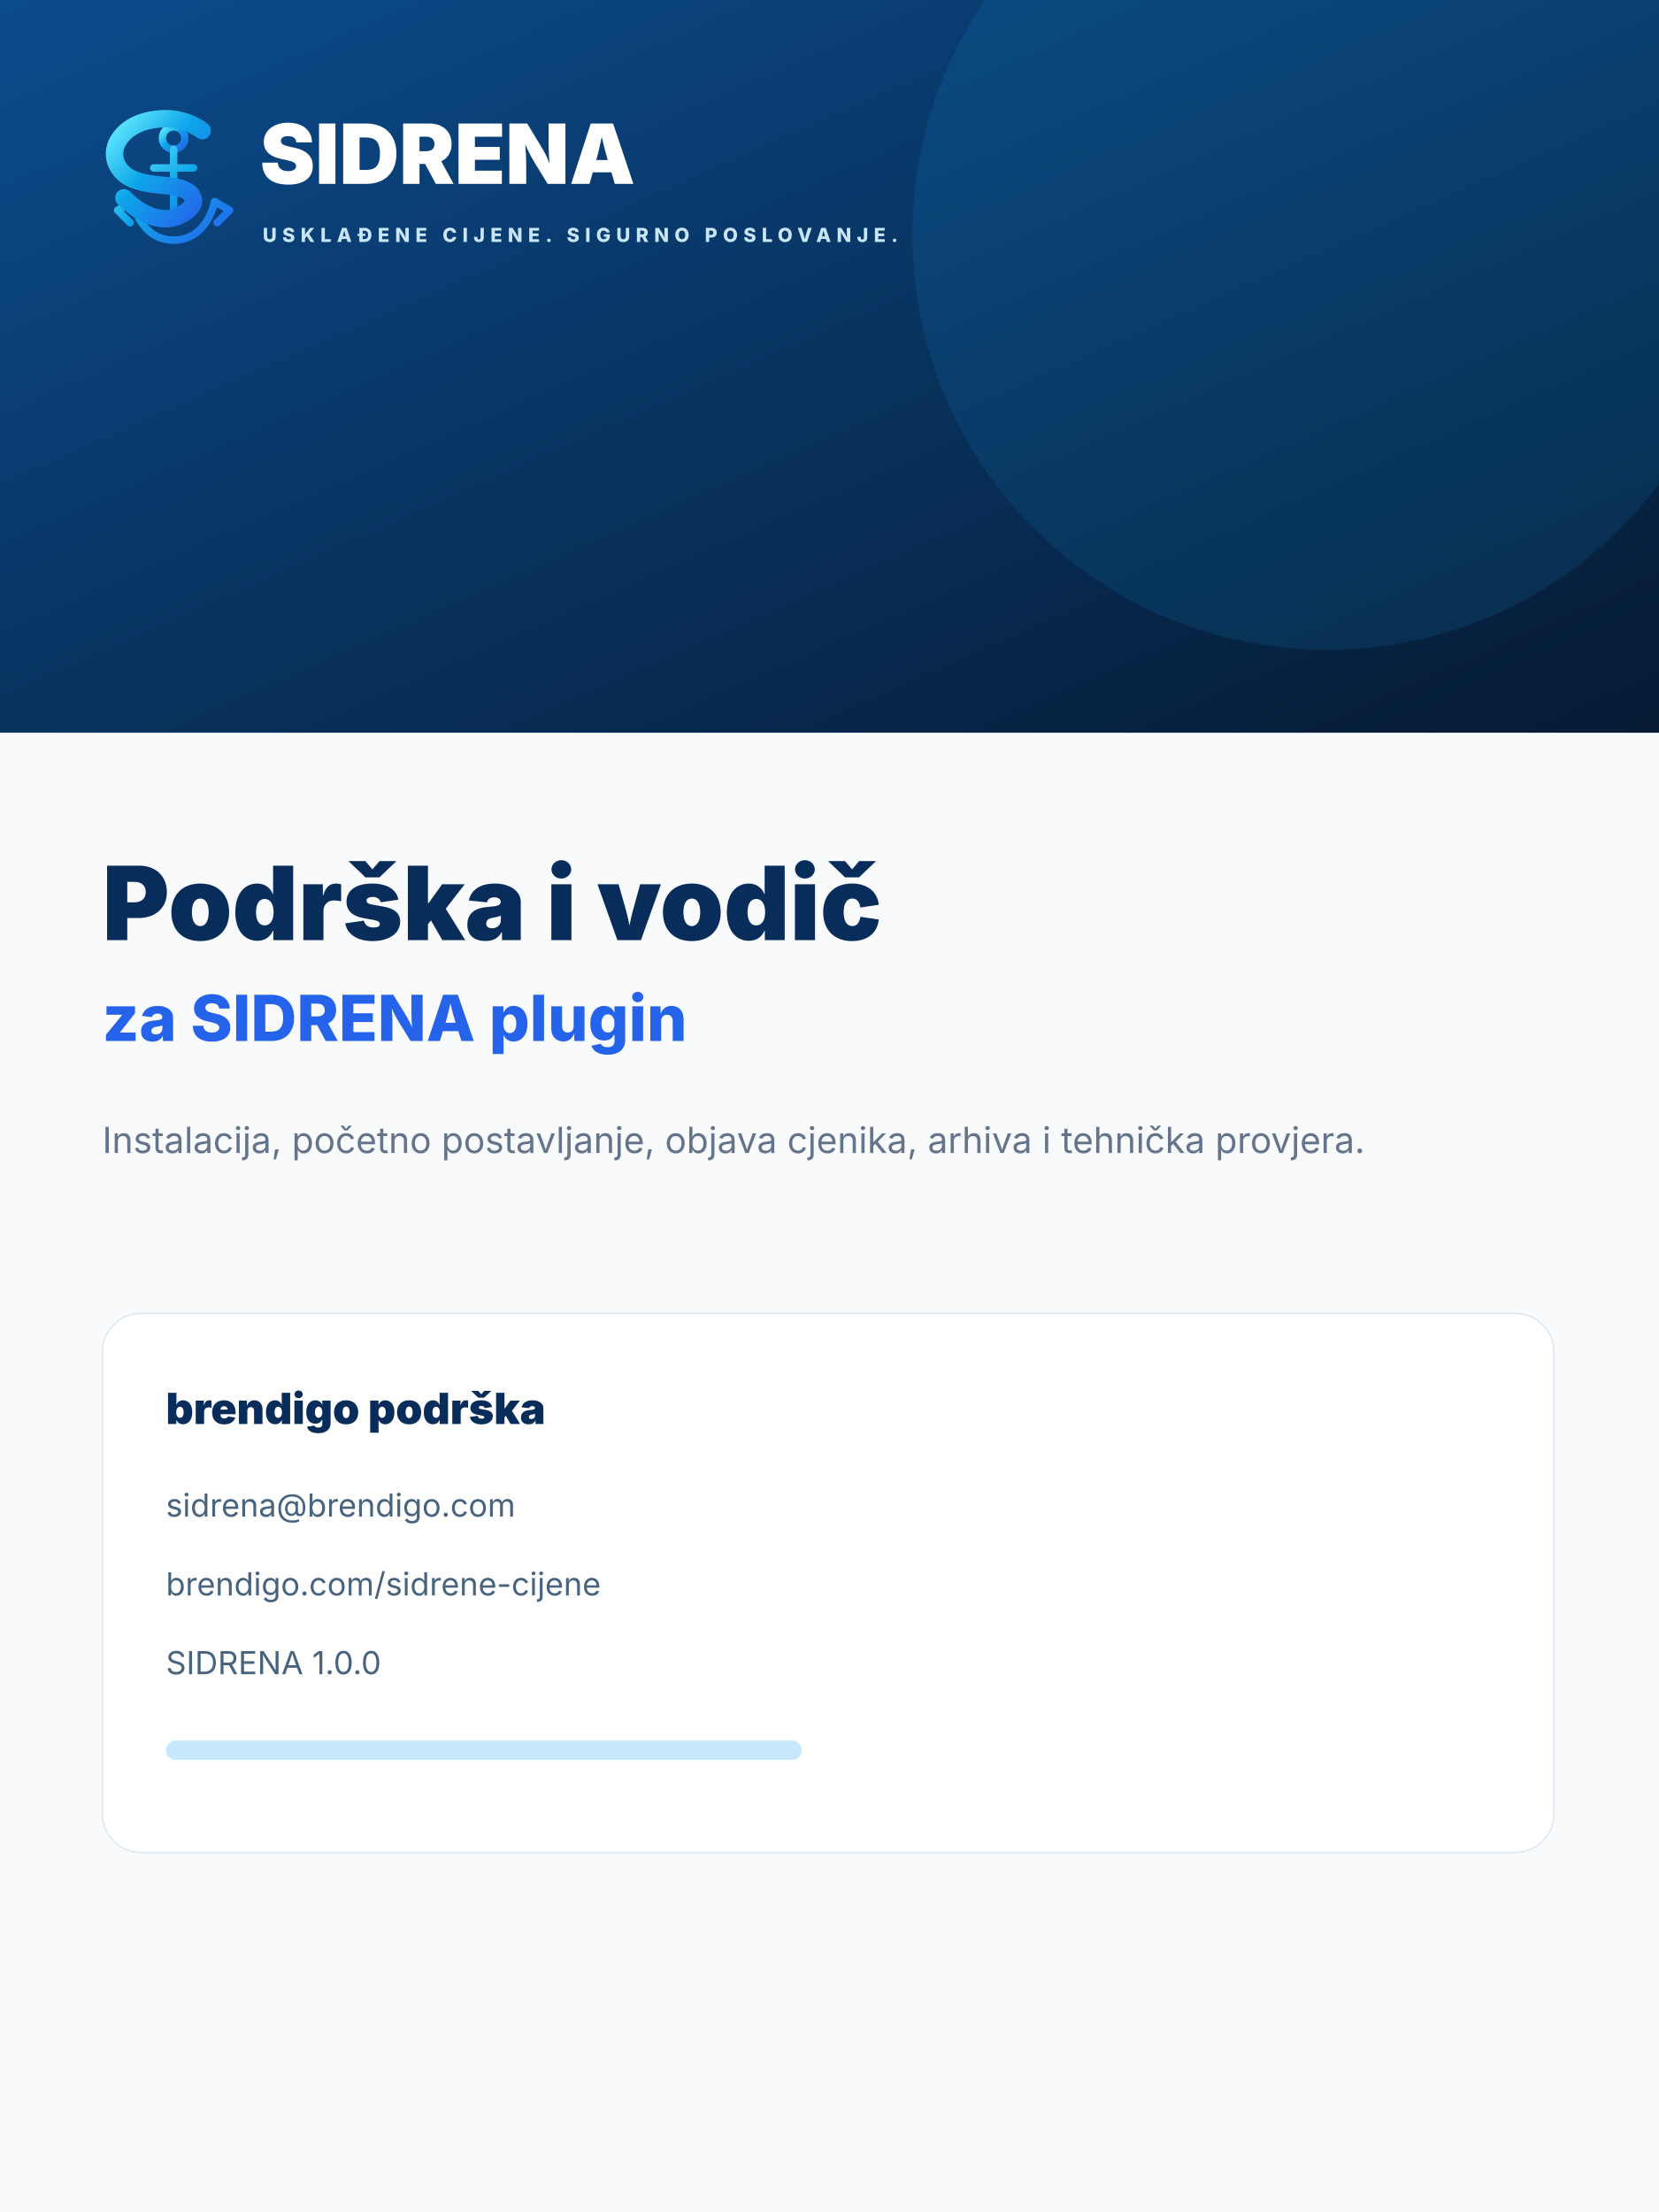
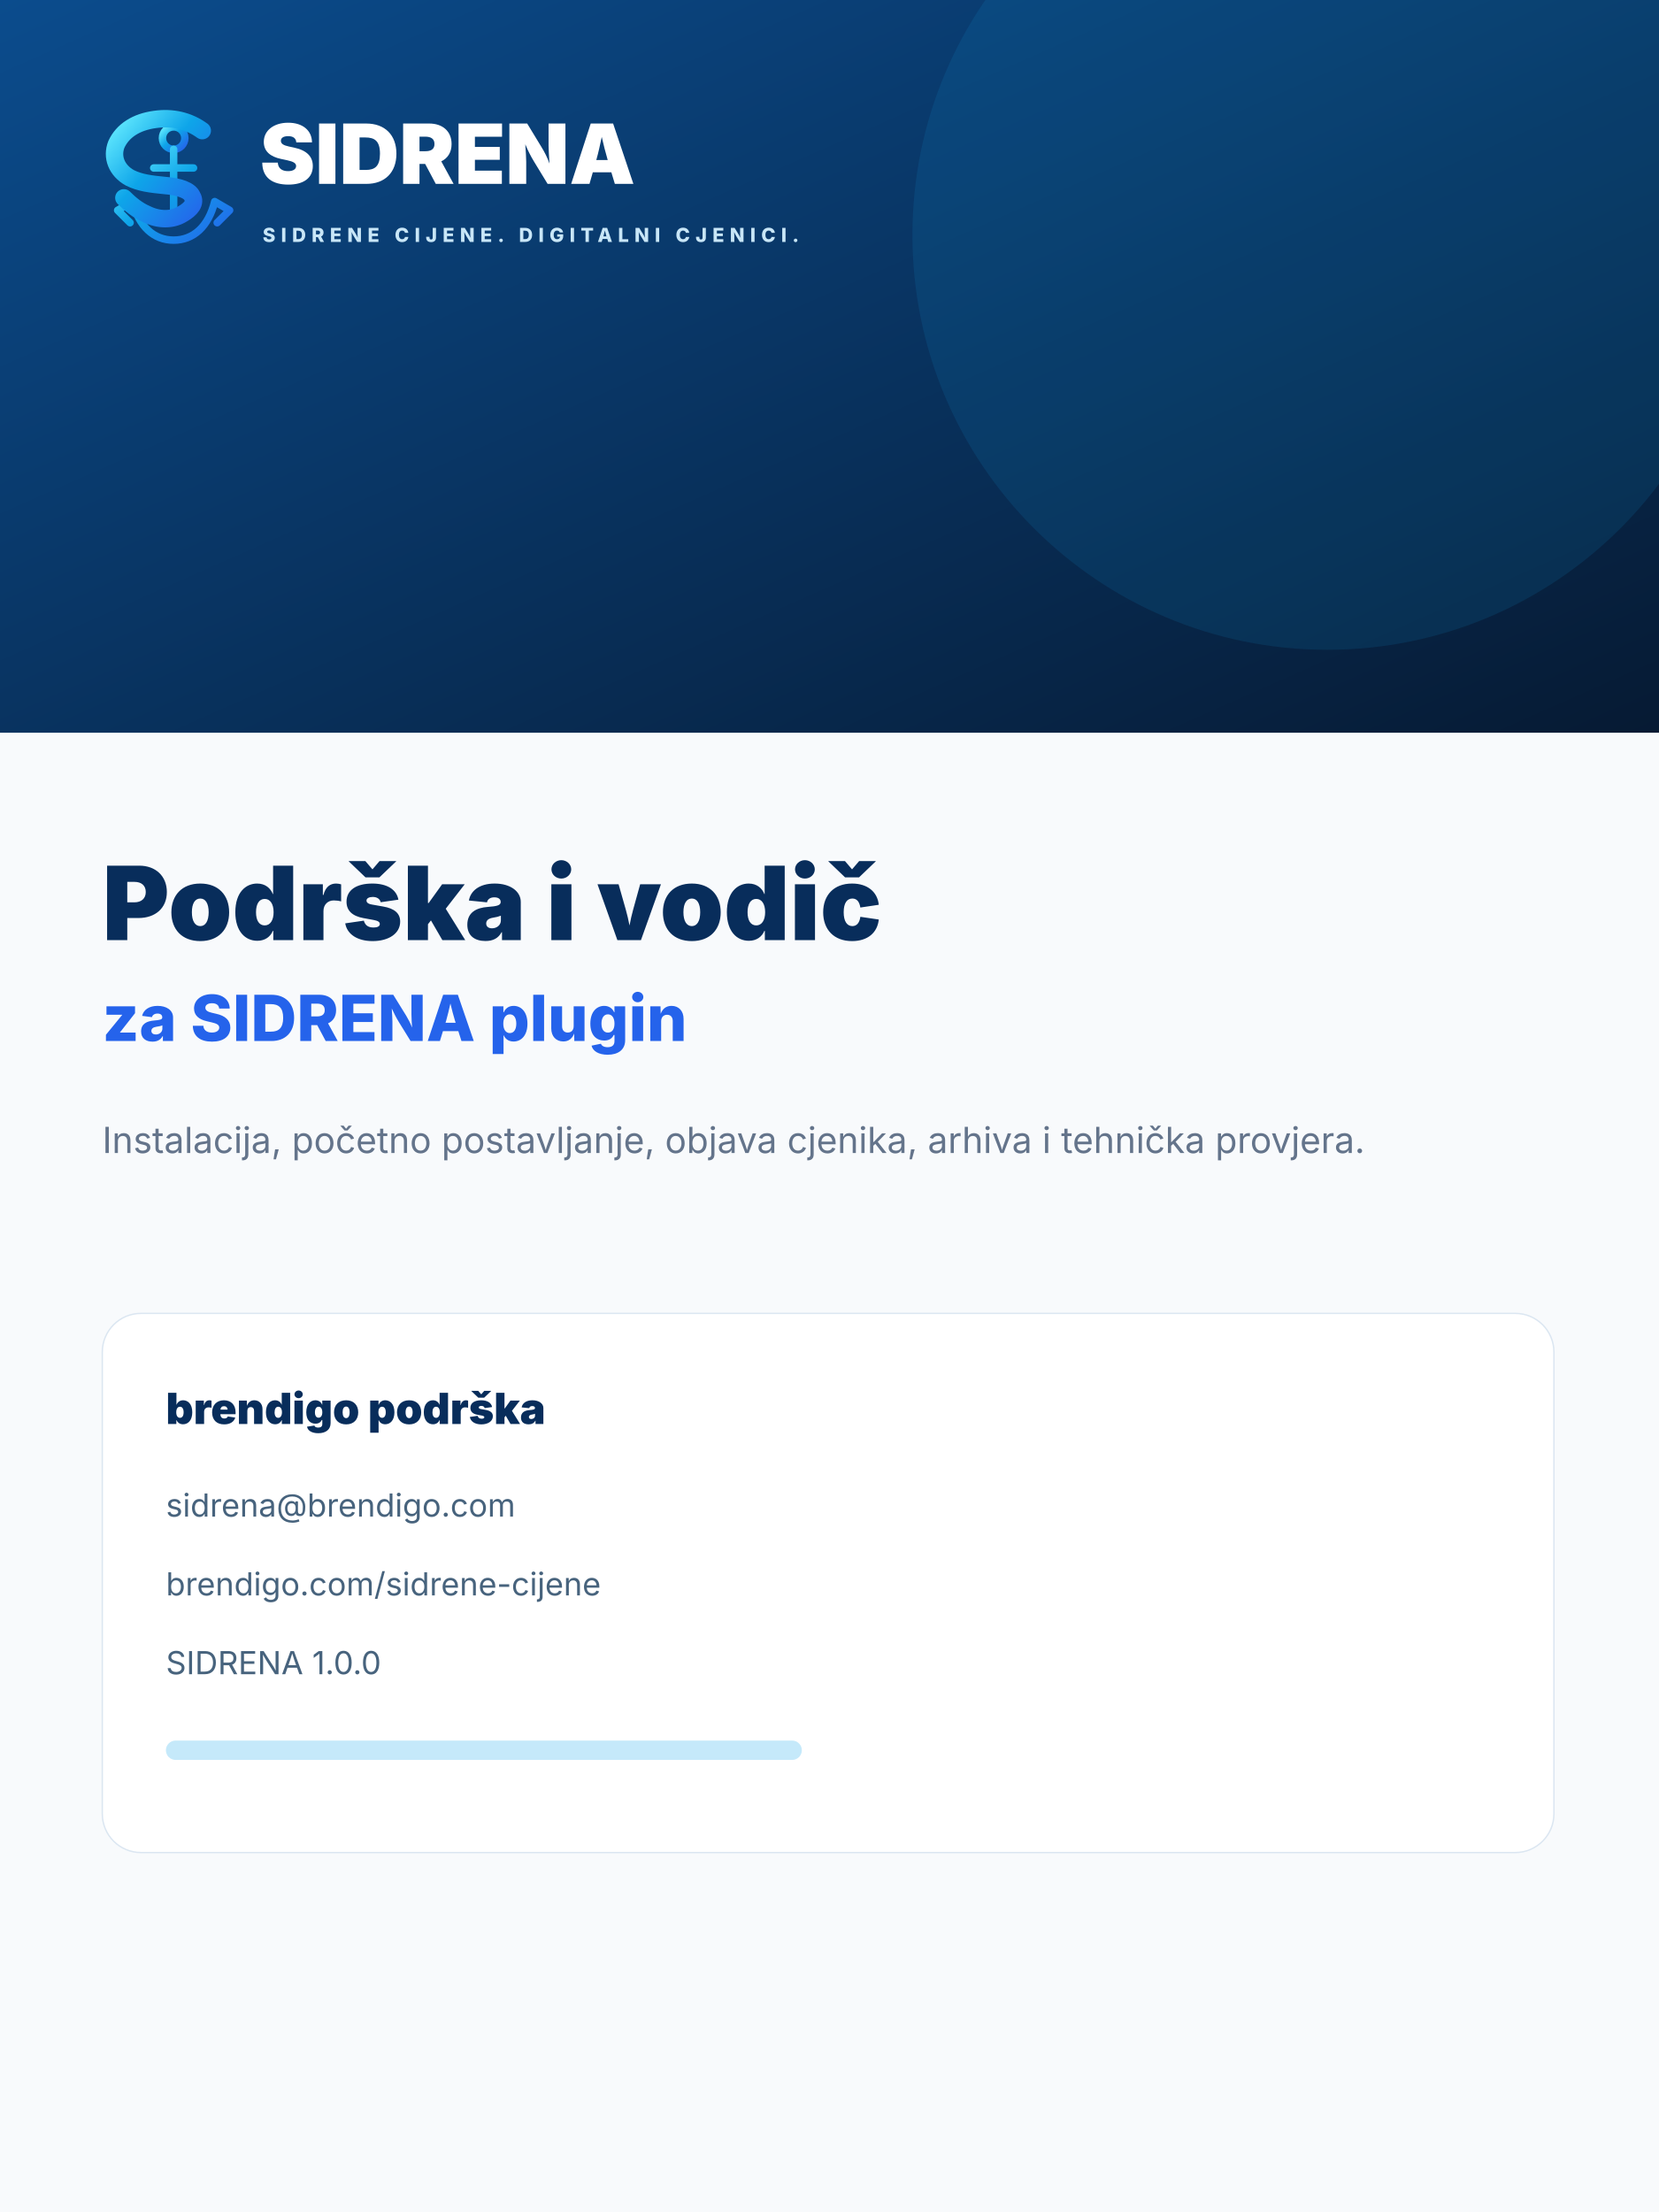
<svg xmlns="http://www.w3.org/2000/svg" viewBox="0 0 1200 1600" role="img" aria-labelledby="t">
  <defs>
    <linearGradient id="n" x1="0" y1="0" x2="1" y2="1">
      <stop stop-color="#0B4C8D" />
      <stop offset="1" stop-color="#061A33" />
    </linearGradient>
    <linearGradient id="m" x1="0" y1="0" x2="1" y2="1">
      <stop stop-color="#65ECFF" />
      <stop offset=".45" stop-color="#0EA5E9" />
      <stop offset="1" stop-color="#2563EB" />
    </linearGradient>
  </defs>
  <rect width="1200" height="1600" fill="#F8FAFC" />
  <rect width="1200" height="530" fill="url(#n)" />
  <circle cx="960" cy="170" r="300" fill="#0EA5E9" opacity=".12" />
  <g transform="translate(68 72) scale(.9)">
    <g fill="none" stroke="url(#m)" stroke-linecap="round" stroke-linejoin="round">
      <circle cx="64" cy="31" r="9" stroke-width="6" />
      <path d="M64 40v52M48 55h32M31 82c5 20 17 31 33 31s28-11 33-31M31 82l-12 7 10 10m68-17 12 7-10 10" stroke-width="6" />
      <path d="M87 25c-11-8-24-11-38-9-15 2-26 9-31 20-4 10 0 21 11 27 8 4 17 5 27 6 13 1 21 4 23 9 3 5-1 10-8 14-8 5-19 5-29 0-7-3-13-8-18-13" stroke-width="14" />
    </g>
  </g>
  <text x="188" y="133" fill="#fff" font-family="Inter,Segoe UI,Arial,sans-serif" font-size="60" font-weight="850">SIDRENA</text>
-   <text x="190" y="175" fill="#C8E6F7" font-family="Inter,Segoe UI,Arial,sans-serif" font-size="14" font-weight="800" letter-spacing="4">USKLAĐENE CIJENE. SIGURNO POSLOVANJE.</text>
+   <text x="190" y="175" fill="#C8E6F7" font-family="Inter,Segoe UI,Arial,sans-serif" font-size="14" font-weight="800" letter-spacing="4">SIDRENE CIJENE. DIGITALNI CJENICI.</text>
  <text x="74" y="680" fill="#082D5B" font-family="Inter,Segoe UI,Arial,sans-serif" font-size="74" font-weight="850">Podrška i vodič</text>
  <text x="74" y="753" fill="#2563EB" font-family="Inter,Segoe UI,Arial,sans-serif" font-size="46" font-weight="800">za SIDRENA plugin</text>
  <text x="74" y="834" fill="#64748B" font-family="Inter,Segoe UI,Arial,sans-serif" font-size="26">Instalacija, početno postavljanje, objava cjenika, arhiva i tehnička provjera.</text>
  <g transform="translate(74 950)" font-family="Inter,Segoe UI,Arial,sans-serif">
    <rect width="1050" height="390" rx="28" fill="#fff" stroke="#DBE6F1" />
    <text x="46" y="80" fill="#082D5B" font-size="31" font-weight="850">brendigo podrška</text>
    <text x="46" y="147" fill="#47637D" font-size="23">sidrena@brendigo.com</text>
    <text x="46" y="204" fill="#47637D" font-size="23">brendigo.com/sidrene-cijene</text>
    <text x="46" y="261" fill="#47637D" font-size="23">SIDRENA 1.0.0</text>
    <rect x="46" y="309" width="460" height="14" rx="7" fill="#0EA5E9" opacity=".24" />
  </g>
</svg>
